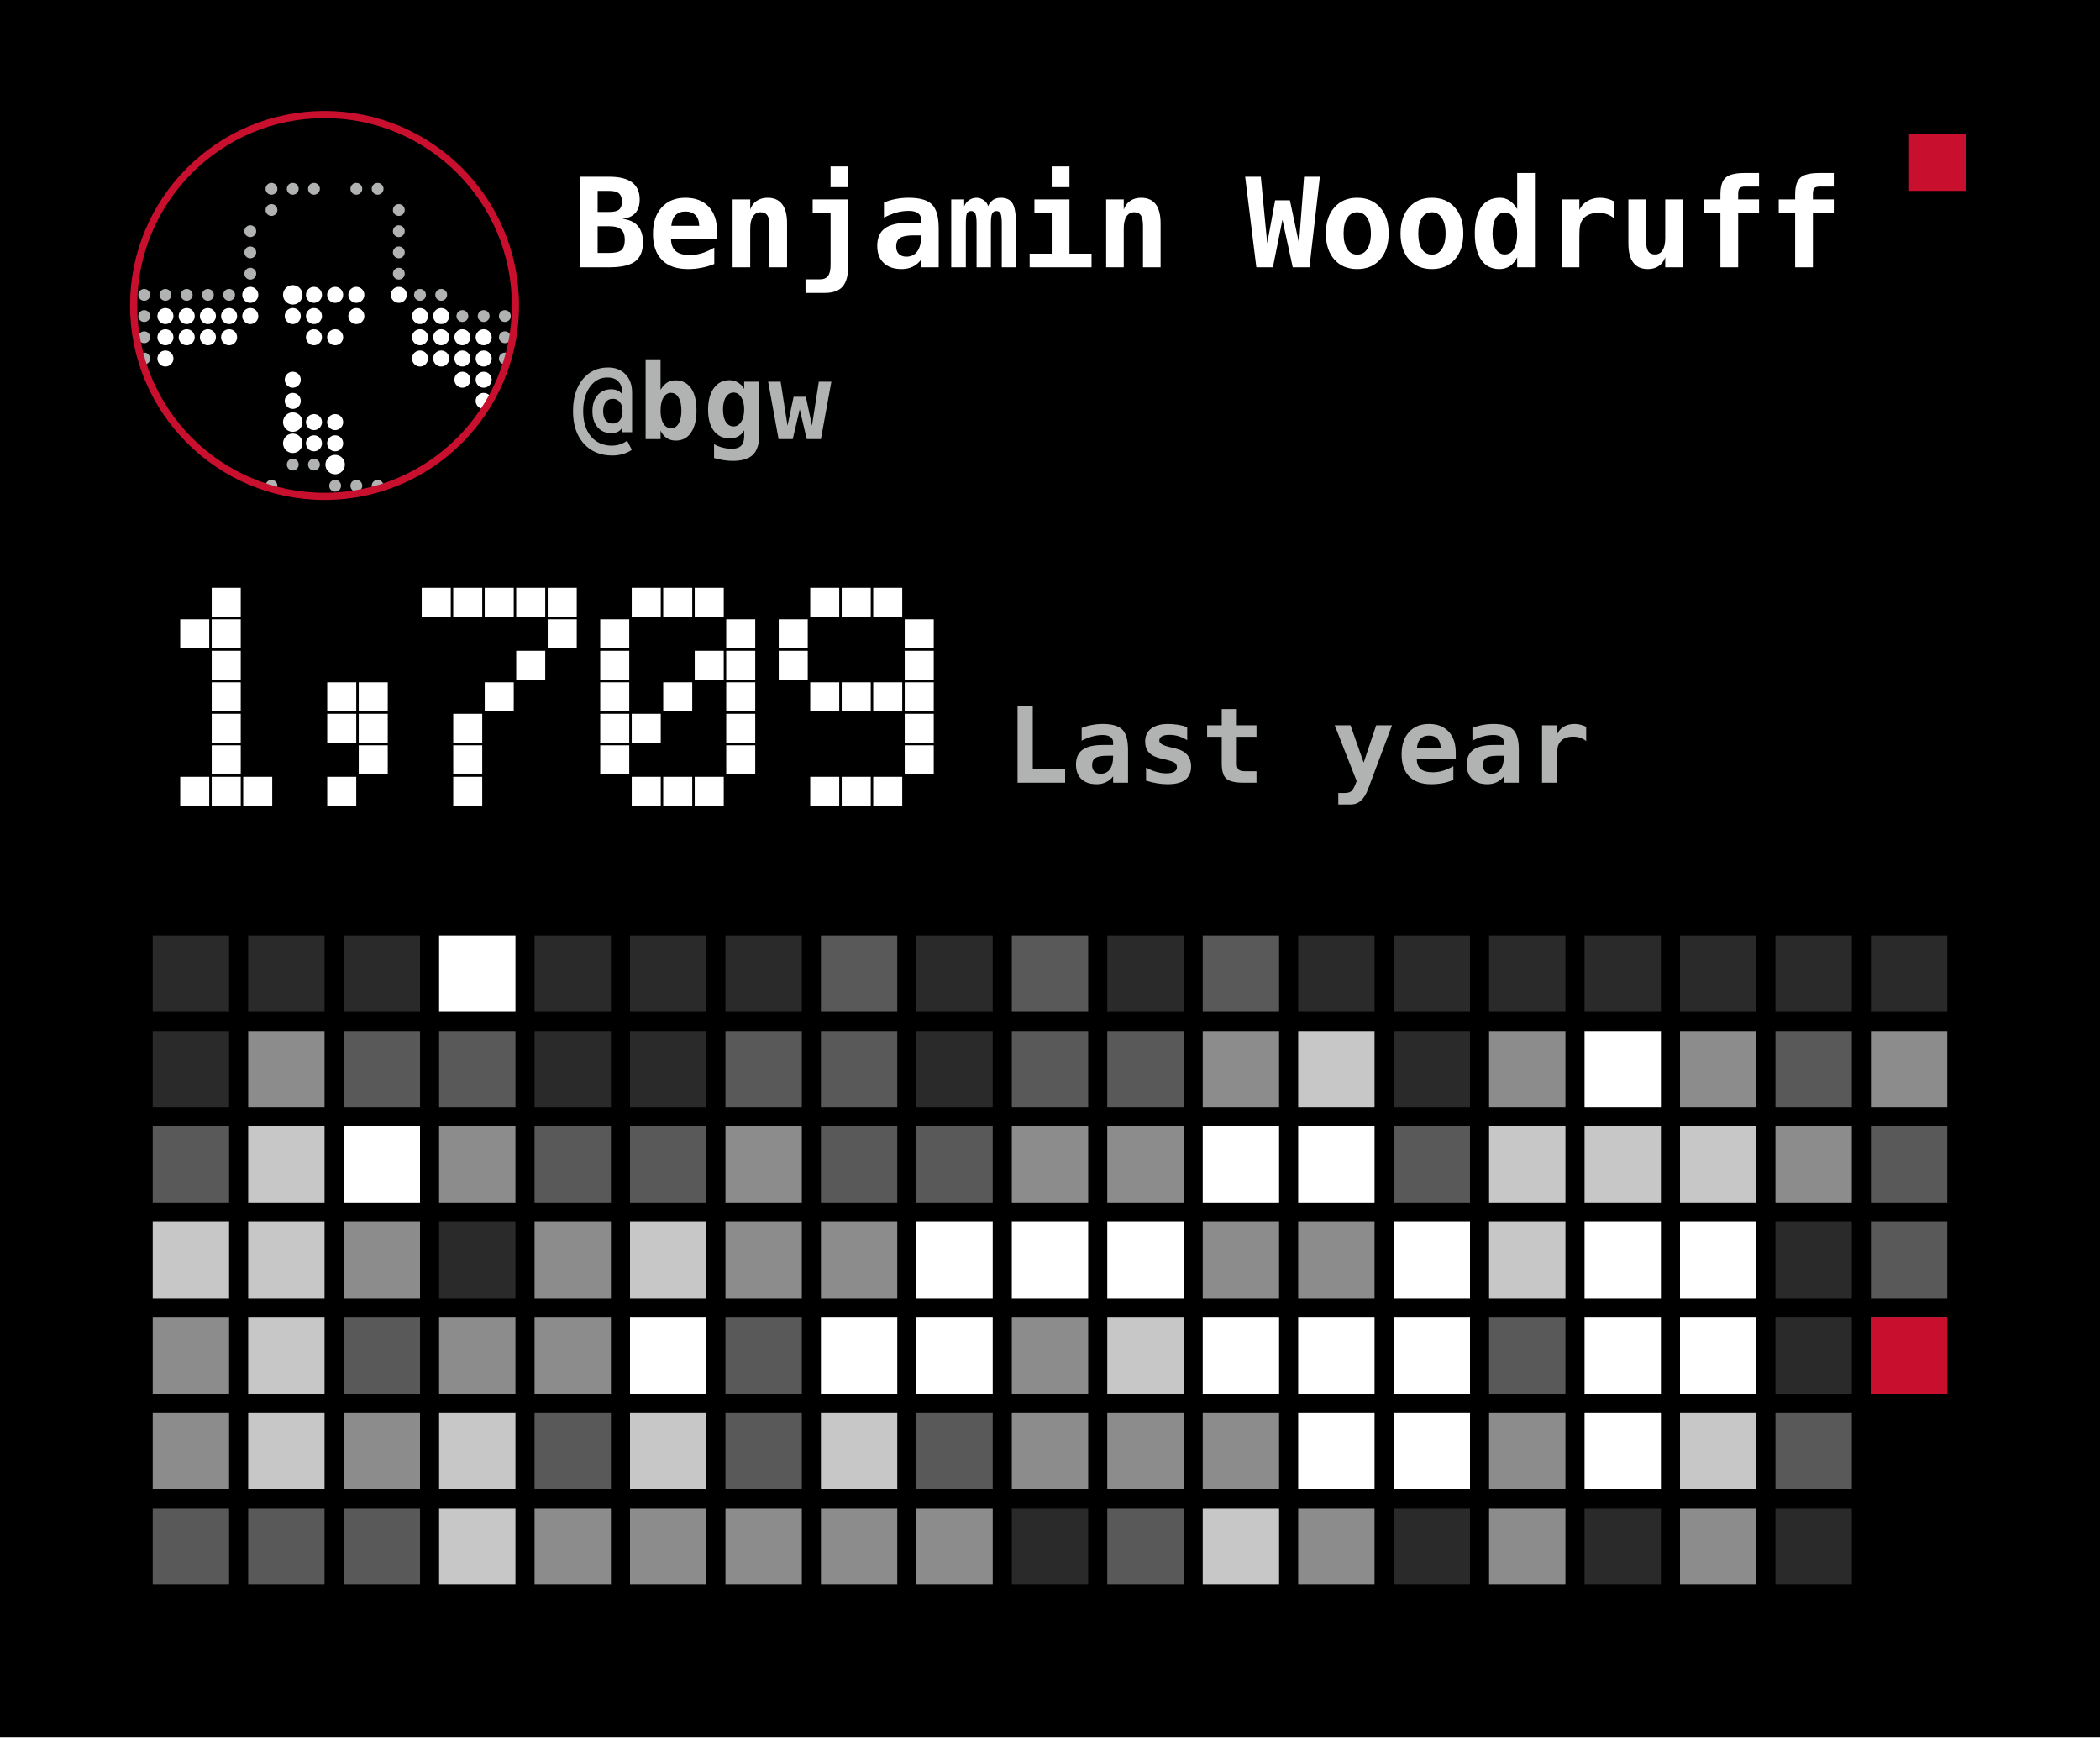
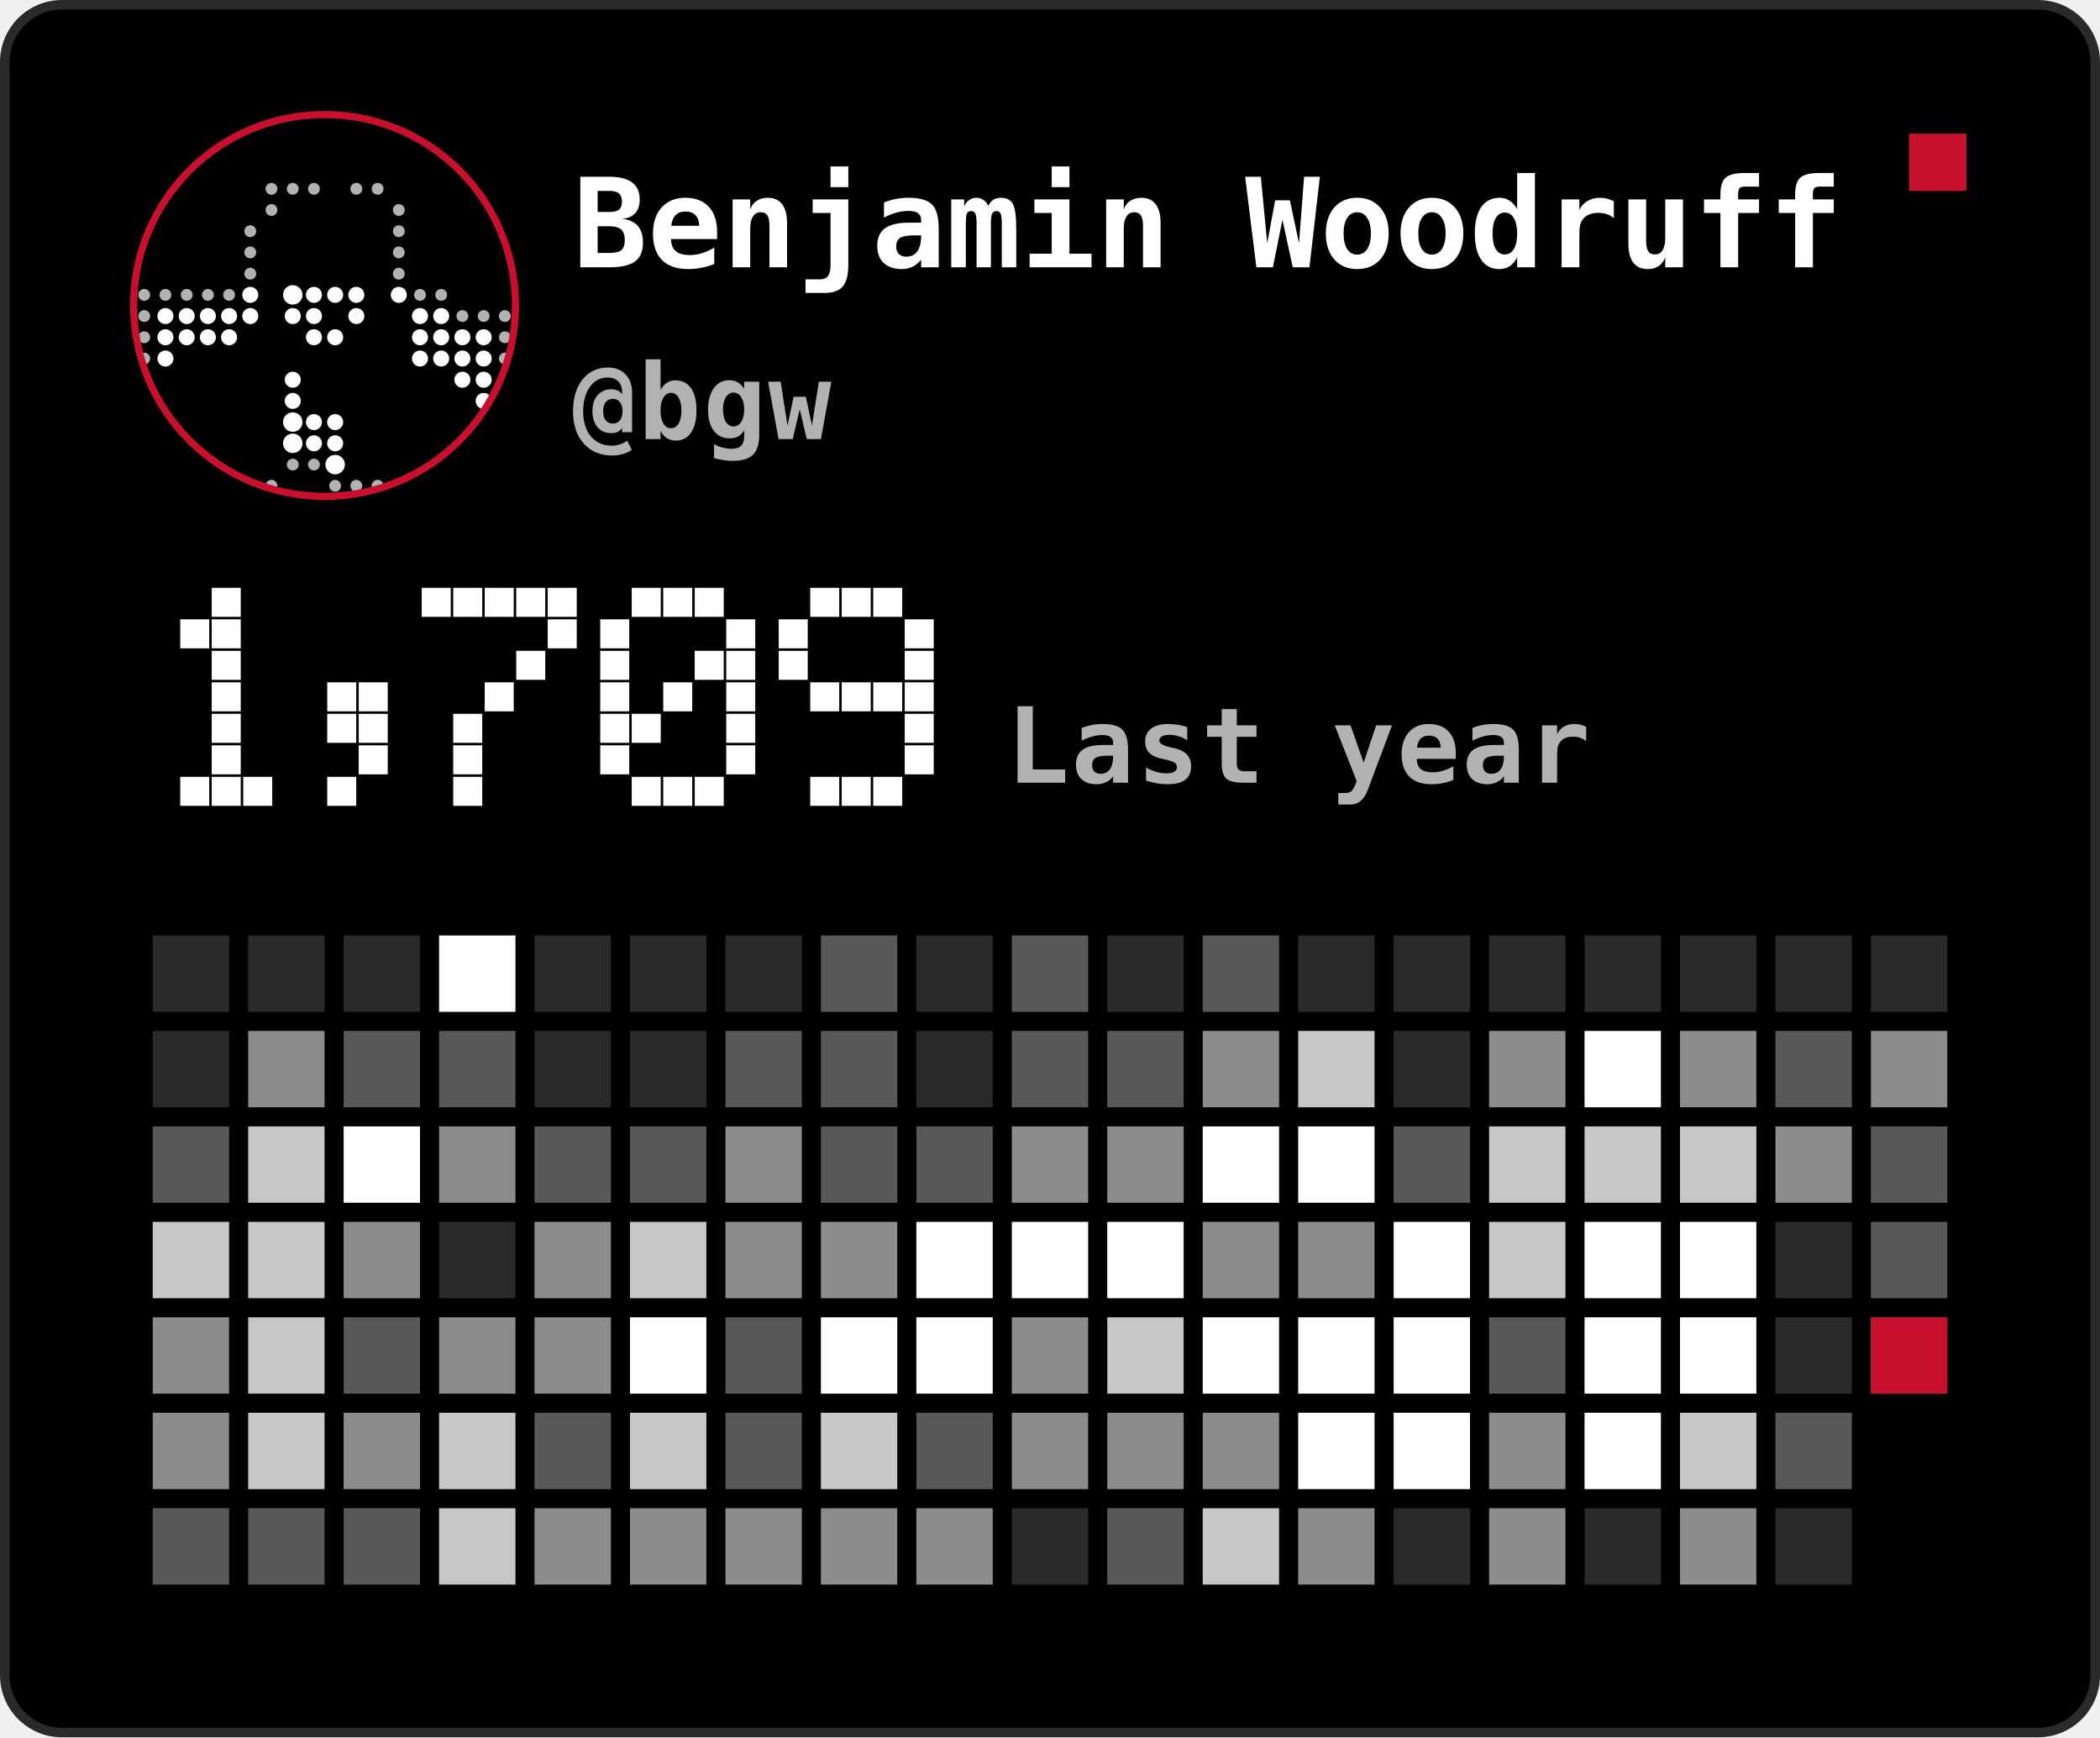
<svg xmlns="http://www.w3.org/2000/svg" width="220" height="182" viewBox="0 0 220 182" role="img">
-   <rect width="220" height="182" fill="#000000" />
+   <rect x="0.5" y="0.5" width="219" height="181" rx="6" fill="#000000" stroke="#2A2A2A" stroke-width="1" />
  <rect x="14" y="14" width="0" height="0" fill="#C8102E" />
  <clipPath id="pfp">
    <circle cx="34.00" cy="32.00" r="20.00" />
  </clipPath>
  <g clip-path="url(#pfp)">
    <circle cx="28.44" cy="19.78" r="0.62" fill="#B1B3B3" />
    <circle cx="30.67" cy="19.78" r="0.62" fill="#B1B3B3" />
    <circle cx="32.89" cy="19.78" r="0.62" fill="#B1B3B3" />
    <circle cx="37.33" cy="19.78" r="0.62" fill="#B1B3B3" />
    <circle cx="39.56" cy="19.78" r="0.62" fill="#B1B3B3" />
    <circle cx="28.44" cy="22.00" r="0.62" fill="#B1B3B3" />
    <circle cx="41.78" cy="22.00" r="0.62" fill="#B1B3B3" />
    <circle cx="26.22" cy="24.22" r="0.62" fill="#B1B3B3" />
    <circle cx="41.78" cy="24.22" r="0.62" fill="#B1B3B3" />
    <circle cx="26.22" cy="26.44" r="0.62" fill="#B1B3B3" />
    <circle cx="41.78" cy="26.44" r="0.62" fill="#B1B3B3" />
    <circle cx="26.22" cy="28.67" r="0.62" fill="#B1B3B3" />
    <circle cx="41.78" cy="28.67" r="0.62" fill="#B1B3B3" />
    <circle cx="15.11" cy="30.89" r="0.62" fill="#B1B3B3" />
    <circle cx="17.33" cy="30.89" r="0.62" fill="#B1B3B3" />
    <circle cx="19.56" cy="30.89" r="0.62" fill="#B1B3B3" />
    <circle cx="21.78" cy="30.89" r="0.62" fill="#B1B3B3" />
    <circle cx="24.00" cy="30.89" r="0.62" fill="#B1B3B3" />
    <circle cx="26.22" cy="30.89" r="0.84" fill="#FFFFFF" />
    <circle cx="30.67" cy="30.89" r="1.02" fill="#FFFFFF" />
    <circle cx="32.89" cy="30.89" r="0.84" fill="#FFFFFF" />
    <circle cx="35.11" cy="30.89" r="0.84" fill="#FFFFFF" />
    <circle cx="37.33" cy="30.89" r="0.84" fill="#FFFFFF" />
    <circle cx="41.78" cy="30.89" r="0.84" fill="#FFFFFF" />
    <circle cx="44.00" cy="30.89" r="0.62" fill="#B1B3B3" />
    <circle cx="46.22" cy="30.89" r="0.62" fill="#B1B3B3" />
    <circle cx="15.11" cy="33.11" r="0.62" fill="#B1B3B3" />
    <circle cx="17.33" cy="33.11" r="0.84" fill="#FFFFFF" />
    <circle cx="19.56" cy="33.11" r="0.84" fill="#FFFFFF" />
    <circle cx="21.78" cy="33.11" r="0.84" fill="#FFFFFF" />
    <circle cx="24.00" cy="33.11" r="0.84" fill="#FFFFFF" />
    <circle cx="26.22" cy="33.11" r="0.84" fill="#FFFFFF" />
    <circle cx="30.67" cy="33.11" r="0.84" fill="#FFFFFF" />
    <circle cx="32.89" cy="33.11" r="0.84" fill="#FFFFFF" />
    <circle cx="37.33" cy="33.11" r="0.84" fill="#FFFFFF" />
    <circle cx="44.00" cy="33.11" r="0.84" fill="#FFFFFF" />
    <circle cx="46.22" cy="33.11" r="0.84" fill="#FFFFFF" />
    <circle cx="48.44" cy="33.11" r="0.62" fill="#B1B3B3" />
    <circle cx="50.67" cy="33.11" r="0.62" fill="#B1B3B3" />
    <circle cx="52.89" cy="33.11" r="0.62" fill="#B1B3B3" />
    <circle cx="15.11" cy="35.33" r="0.62" fill="#B1B3B3" />
    <circle cx="17.33" cy="35.33" r="0.84" fill="#FFFFFF" />
    <circle cx="19.56" cy="35.33" r="0.84" fill="#FFFFFF" />
    <circle cx="21.78" cy="35.33" r="0.84" fill="#FFFFFF" />
    <circle cx="24.00" cy="35.33" r="0.84" fill="#FFFFFF" />
    <circle cx="32.89" cy="35.33" r="0.84" fill="#FFFFFF" />
    <circle cx="35.11" cy="35.33" r="0.84" fill="#FFFFFF" />
    <circle cx="44.00" cy="35.33" r="0.84" fill="#FFFFFF" />
    <circle cx="46.22" cy="35.33" r="0.84" fill="#FFFFFF" />
    <circle cx="48.44" cy="35.33" r="0.84" fill="#FFFFFF" />
    <circle cx="50.67" cy="35.33" r="0.84" fill="#FFFFFF" />
    <circle cx="52.89" cy="35.33" r="0.62" fill="#B1B3B3" />
    <circle cx="15.11" cy="37.56" r="0.62" fill="#B1B3B3" />
    <circle cx="17.33" cy="37.56" r="0.84" fill="#FFFFFF" />
    <circle cx="44.00" cy="37.56" r="0.84" fill="#FFFFFF" />
    <circle cx="46.22" cy="37.56" r="0.84" fill="#FFFFFF" />
    <circle cx="48.44" cy="37.56" r="0.84" fill="#FFFFFF" />
    <circle cx="50.67" cy="37.56" r="0.84" fill="#FFFFFF" />
    <circle cx="52.89" cy="37.56" r="0.62" fill="#B1B3B3" />
    <circle cx="15.11" cy="39.78" r="0.62" fill="#B1B3B3" />
    <circle cx="30.67" cy="39.78" r="0.84" fill="#FFFFFF" />
    <circle cx="48.44" cy="39.78" r="0.84" fill="#FFFFFF" />
    <circle cx="50.67" cy="39.78" r="0.84" fill="#FFFFFF" />
    <circle cx="52.89" cy="39.78" r="0.62" fill="#B1B3B3" />
    <circle cx="15.11" cy="42.00" r="0.62" fill="#B1B3B3" />
    <circle cx="30.67" cy="42.00" r="0.84" fill="#FFFFFF" />
    <circle cx="50.67" cy="42.00" r="0.84" fill="#FFFFFF" />
    <circle cx="52.89" cy="42.00" r="0.62" fill="#B1B3B3" />
    <circle cx="15.11" cy="44.22" r="0.62" fill="#B1B3B3" />
    <circle cx="30.67" cy="44.22" r="1.02" fill="#FFFFFF" />
    <circle cx="32.89" cy="44.22" r="0.84" fill="#FFFFFF" />
    <circle cx="35.11" cy="44.22" r="0.84" fill="#FFFFFF" />
    <circle cx="50.67" cy="44.22" r="0.84" fill="#FFFFFF" />
    <circle cx="52.89" cy="44.22" r="0.62" fill="#B1B3B3" />
    <circle cx="15.11" cy="46.44" r="0.62" fill="#B1B3B3" />
    <circle cx="30.67" cy="46.44" r="1.02" fill="#FFFFFF" />
    <circle cx="32.89" cy="46.44" r="0.84" fill="#FFFFFF" />
    <circle cx="35.11" cy="46.44" r="0.84" fill="#FFFFFF" />
    <circle cx="50.67" cy="46.44" r="0.84" fill="#FFFFFF" />
    <circle cx="52.89" cy="46.44" r="0.62" fill="#B1B3B3" />
    <circle cx="15.11" cy="48.67" r="0.62" fill="#B1B3B3" />
    <circle cx="30.67" cy="48.67" r="0.62" fill="#B1B3B3" />
    <circle cx="32.89" cy="48.67" r="0.62" fill="#B1B3B3" />
    <circle cx="35.11" cy="48.67" r="1.02" fill="#FFFFFF" />
    <circle cx="50.67" cy="48.67" r="0.84" fill="#FFFFFF" />
    <circle cx="52.89" cy="48.67" r="0.62" fill="#B1B3B3" />
    <circle cx="15.11" cy="50.89" r="0.62" fill="#B1B3B3" />
    <circle cx="17.33" cy="50.89" r="0.62" fill="#B1B3B3" />
    <circle cx="19.56" cy="50.89" r="0.62" fill="#B1B3B3" />
    <circle cx="21.78" cy="50.89" r="0.62" fill="#B1B3B3" />
    <circle cx="24.00" cy="50.89" r="0.62" fill="#B1B3B3" />
    <circle cx="26.22" cy="50.89" r="0.62" fill="#B1B3B3" />
    <circle cx="28.44" cy="50.89" r="0.62" fill="#B1B3B3" />
    <circle cx="35.11" cy="50.89" r="0.62" fill="#B1B3B3" />
    <circle cx="37.33" cy="50.89" r="0.62" fill="#B1B3B3" />
    <circle cx="39.56" cy="50.89" r="0.62" fill="#B1B3B3" />
    <circle cx="41.78" cy="50.89" r="0.62" fill="#B1B3B3" />
    <circle cx="44.00" cy="50.89" r="0.62" fill="#B1B3B3" />
    <circle cx="46.22" cy="50.89" r="0.62" fill="#B1B3B3" />
    <circle cx="48.44" cy="50.89" r="0.62" fill="#B1B3B3" />
    <circle cx="50.67" cy="50.89" r="0.62" fill="#B1B3B3" />
    <circle cx="52.89" cy="50.89" r="0.62" fill="#B1B3B3" />
  </g>
  <circle cx="34.00" cy="32.00" r="20.00" fill="none" stroke="#C8102E" stroke-width="0.75" />
  <text x="60" y="28" fill="#FFFFFF" text-anchor="start" font-family="ui-monospace, Geist Mono, monospace" font-weight="700" font-size="13" letter-spacing="0" dominant-baseline="auto">Benjamin Woodruff ‮</text>
  <text x="60" y="46" fill="#B1B3B3" text-anchor="start" font-family="ui-monospace, Geist Mono, monospace" font-weight="700" font-size="11" letter-spacing="0.2" dominant-baseline="auto">@bgw</text>
  <rect x="22.18" y="61.58" width="3.04" height="3.04" fill="#FFFFFF" />
  <rect x="18.88" y="64.88" width="3.04" height="3.04" fill="#FFFFFF" />
  <rect x="22.18" y="64.88" width="3.04" height="3.04" fill="#FFFFFF" />
  <rect x="22.18" y="68.18" width="3.04" height="3.04" fill="#FFFFFF" />
  <rect x="22.18" y="71.48" width="3.04" height="3.04" fill="#FFFFFF" />
  <rect x="22.18" y="74.78" width="3.04" height="3.04" fill="#FFFFFF" />
  <rect x="22.18" y="78.08" width="3.04" height="3.04" fill="#FFFFFF" />
  <rect x="18.88" y="81.38" width="3.04" height="3.04" fill="#FFFFFF" />
  <rect x="22.18" y="81.38" width="3.04" height="3.04" fill="#FFFFFF" />
  <rect x="25.48" y="81.38" width="3.04" height="3.04" fill="#FFFFFF" />
  <rect x="34.28" y="71.48" width="3.04" height="3.04" fill="#FFFFFF" />
  <rect x="37.58" y="71.48" width="3.04" height="3.04" fill="#FFFFFF" />
  <rect x="34.28" y="74.78" width="3.04" height="3.04" fill="#FFFFFF" />
  <rect x="37.58" y="74.78" width="3.04" height="3.04" fill="#FFFFFF" />
  <rect x="37.58" y="78.08" width="3.04" height="3.04" fill="#FFFFFF" />
  <rect x="34.28" y="81.38" width="3.04" height="3.04" fill="#FFFFFF" />
  <rect x="44.18" y="61.58" width="3.04" height="3.04" fill="#FFFFFF" />
  <rect x="47.48" y="61.58" width="3.04" height="3.04" fill="#FFFFFF" />
  <rect x="50.78" y="61.58" width="3.04" height="3.04" fill="#FFFFFF" />
  <rect x="54.08" y="61.58" width="3.04" height="3.04" fill="#FFFFFF" />
  <rect x="57.38" y="61.58" width="3.04" height="3.04" fill="#FFFFFF" />
  <rect x="57.38" y="64.88" width="3.04" height="3.04" fill="#FFFFFF" />
  <rect x="54.08" y="68.18" width="3.04" height="3.04" fill="#FFFFFF" />
  <rect x="50.78" y="71.48" width="3.04" height="3.04" fill="#FFFFFF" />
  <rect x="47.48" y="74.78" width="3.04" height="3.04" fill="#FFFFFF" />
  <rect x="47.48" y="78.08" width="3.04" height="3.04" fill="#FFFFFF" />
  <rect x="47.48" y="81.38" width="3.04" height="3.04" fill="#FFFFFF" />
  <rect x="66.18" y="61.58" width="3.04" height="3.04" fill="#FFFFFF" />
  <rect x="69.48" y="61.58" width="3.04" height="3.04" fill="#FFFFFF" />
  <rect x="72.78" y="61.58" width="3.04" height="3.04" fill="#FFFFFF" />
  <rect x="62.88" y="64.88" width="3.04" height="3.04" fill="#FFFFFF" />
  <rect x="76.08" y="64.88" width="3.04" height="3.04" fill="#FFFFFF" />
  <rect x="62.88" y="68.18" width="3.04" height="3.04" fill="#FFFFFF" />
  <rect x="72.78" y="68.18" width="3.04" height="3.04" fill="#FFFFFF" />
  <rect x="76.08" y="68.18" width="3.04" height="3.04" fill="#FFFFFF" />
  <rect x="62.88" y="71.48" width="3.04" height="3.04" fill="#FFFFFF" />
  <rect x="69.48" y="71.48" width="3.04" height="3.04" fill="#FFFFFF" />
  <rect x="76.08" y="71.48" width="3.04" height="3.04" fill="#FFFFFF" />
  <rect x="62.88" y="74.78" width="3.04" height="3.04" fill="#FFFFFF" />
  <rect x="66.18" y="74.78" width="3.04" height="3.04" fill="#FFFFFF" />
  <rect x="76.08" y="74.78" width="3.04" height="3.04" fill="#FFFFFF" />
  <rect x="62.88" y="78.08" width="3.04" height="3.04" fill="#FFFFFF" />
  <rect x="76.08" y="78.08" width="3.04" height="3.04" fill="#FFFFFF" />
  <rect x="66.18" y="81.38" width="3.04" height="3.04" fill="#FFFFFF" />
  <rect x="69.48" y="81.38" width="3.04" height="3.04" fill="#FFFFFF" />
  <rect x="72.78" y="81.38" width="3.04" height="3.04" fill="#FFFFFF" />
  <rect x="84.88" y="61.58" width="3.04" height="3.04" fill="#FFFFFF" />
  <rect x="88.18" y="61.58" width="3.04" height="3.04" fill="#FFFFFF" />
  <rect x="91.48" y="61.58" width="3.04" height="3.04" fill="#FFFFFF" />
  <rect x="81.58" y="64.88" width="3.04" height="3.04" fill="#FFFFFF" />
  <rect x="94.78" y="64.88" width="3.04" height="3.04" fill="#FFFFFF" />
  <rect x="81.58" y="68.18" width="3.04" height="3.04" fill="#FFFFFF" />
  <rect x="94.78" y="68.18" width="3.04" height="3.04" fill="#FFFFFF" />
  <rect x="84.88" y="71.48" width="3.04" height="3.04" fill="#FFFFFF" />
  <rect x="88.18" y="71.48" width="3.04" height="3.04" fill="#FFFFFF" />
  <rect x="91.48" y="71.48" width="3.04" height="3.04" fill="#FFFFFF" />
  <rect x="94.78" y="71.48" width="3.04" height="3.04" fill="#FFFFFF" />
  <rect x="94.78" y="74.78" width="3.04" height="3.04" fill="#FFFFFF" />
  <rect x="94.78" y="78.08" width="3.04" height="3.04" fill="#FFFFFF" />
  <rect x="84.88" y="81.38" width="3.04" height="3.04" fill="#FFFFFF" />
  <rect x="88.18" y="81.38" width="3.04" height="3.04" fill="#FFFFFF" />
  <rect x="91.48" y="81.38" width="3.04" height="3.04" fill="#FFFFFF" />
  <text x="105.4" y="82.0" fill="#B1B3B3" text-anchor="start" font-family="ui-monospace, Geist Mono, monospace" font-weight="700" font-size="11" letter-spacing="0.2" dominant-baseline="auto">Last year</text>
  <rect x="200" y="14" width="6" height="6" fill="#C8102E" />
  <rect x="16" y="98" width="8" height="8" fill="#2A2A2A" />
  <rect x="16" y="108" width="8" height="8" fill="#2A2A2A" />
  <rect x="16" y="118" width="8" height="8" fill="#FFFFFF" opacity="0.35" />
  <rect x="16" y="128" width="8" height="8" fill="#FFFFFF" opacity="0.78" />
  <rect x="16" y="138" width="8" height="8" fill="#FFFFFF" opacity="0.55" />
  <rect x="16" y="148" width="8" height="8" fill="#FFFFFF" opacity="0.55" />
  <rect x="16" y="158" width="8" height="8" fill="#FFFFFF" opacity="0.35" />
  <rect x="26" y="98" width="8" height="8" fill="#2A2A2A" />
  <rect x="26" y="108" width="8" height="8" fill="#FFFFFF" opacity="0.55" />
  <rect x="26" y="118" width="8" height="8" fill="#FFFFFF" opacity="0.78" />
  <rect x="26" y="128" width="8" height="8" fill="#FFFFFF" opacity="0.78" />
  <rect x="26" y="138" width="8" height="8" fill="#FFFFFF" opacity="0.78" />
  <rect x="26" y="148" width="8" height="8" fill="#FFFFFF" opacity="0.78" />
  <rect x="26" y="158" width="8" height="8" fill="#FFFFFF" opacity="0.35" />
  <rect x="36" y="98" width="8" height="8" fill="#2A2A2A" />
  <rect x="36" y="108" width="8" height="8" fill="#FFFFFF" opacity="0.35" />
  <rect x="36" y="118" width="8" height="8" fill="#FFFFFF" />
  <rect x="36" y="128" width="8" height="8" fill="#FFFFFF" opacity="0.55" />
  <rect x="36" y="138" width="8" height="8" fill="#FFFFFF" opacity="0.35" />
  <rect x="36" y="148" width="8" height="8" fill="#FFFFFF" opacity="0.55" />
  <rect x="36" y="158" width="8" height="8" fill="#FFFFFF" opacity="0.35" />
  <rect x="46" y="98" width="8" height="8" fill="#FFFFFF" />
  <rect x="46" y="108" width="8" height="8" fill="#FFFFFF" opacity="0.35" />
  <rect x="46" y="118" width="8" height="8" fill="#FFFFFF" opacity="0.55" />
  <rect x="46" y="128" width="8" height="8" fill="#2A2A2A" />
  <rect x="46" y="138" width="8" height="8" fill="#FFFFFF" opacity="0.55" />
  <rect x="46" y="148" width="8" height="8" fill="#FFFFFF" opacity="0.78" />
  <rect x="46" y="158" width="8" height="8" fill="#FFFFFF" opacity="0.78" />
  <rect x="56" y="98" width="8" height="8" fill="#2A2A2A" />
  <rect x="56" y="108" width="8" height="8" fill="#2A2A2A" />
  <rect x="56" y="118" width="8" height="8" fill="#FFFFFF" opacity="0.35" />
  <rect x="56" y="128" width="8" height="8" fill="#FFFFFF" opacity="0.55" />
  <rect x="56" y="138" width="8" height="8" fill="#FFFFFF" opacity="0.55" />
  <rect x="56" y="148" width="8" height="8" fill="#FFFFFF" opacity="0.35" />
  <rect x="56" y="158" width="8" height="8" fill="#FFFFFF" opacity="0.55" />
  <rect x="66" y="98" width="8" height="8" fill="#2A2A2A" />
  <rect x="66" y="108" width="8" height="8" fill="#2A2A2A" />
  <rect x="66" y="118" width="8" height="8" fill="#FFFFFF" opacity="0.35" />
  <rect x="66" y="128" width="8" height="8" fill="#FFFFFF" opacity="0.78" />
  <rect x="66" y="138" width="8" height="8" fill="#FFFFFF" />
  <rect x="66" y="148" width="8" height="8" fill="#FFFFFF" opacity="0.78" />
  <rect x="66" y="158" width="8" height="8" fill="#FFFFFF" opacity="0.55" />
  <rect x="76" y="98" width="8" height="8" fill="#2A2A2A" />
  <rect x="76" y="108" width="8" height="8" fill="#FFFFFF" opacity="0.35" />
  <rect x="76" y="118" width="8" height="8" fill="#FFFFFF" opacity="0.55" />
  <rect x="76" y="128" width="8" height="8" fill="#FFFFFF" opacity="0.55" />
  <rect x="76" y="138" width="8" height="8" fill="#FFFFFF" opacity="0.35" />
  <rect x="76" y="148" width="8" height="8" fill="#FFFFFF" opacity="0.35" />
  <rect x="76" y="158" width="8" height="8" fill="#FFFFFF" opacity="0.55" />
  <rect x="86" y="98" width="8" height="8" fill="#FFFFFF" opacity="0.35" />
  <rect x="86" y="108" width="8" height="8" fill="#FFFFFF" opacity="0.35" />
  <rect x="86" y="118" width="8" height="8" fill="#FFFFFF" opacity="0.35" />
  <rect x="86" y="128" width="8" height="8" fill="#FFFFFF" opacity="0.55" />
  <rect x="86" y="138" width="8" height="8" fill="#FFFFFF" />
  <rect x="86" y="148" width="8" height="8" fill="#FFFFFF" opacity="0.78" />
  <rect x="86" y="158" width="8" height="8" fill="#FFFFFF" opacity="0.55" />
  <rect x="96" y="98" width="8" height="8" fill="#2A2A2A" />
  <rect x="96" y="108" width="8" height="8" fill="#2A2A2A" />
  <rect x="96" y="118" width="8" height="8" fill="#FFFFFF" opacity="0.35" />
  <rect x="96" y="128" width="8" height="8" fill="#FFFFFF" />
  <rect x="96" y="138" width="8" height="8" fill="#FFFFFF" />
  <rect x="96" y="148" width="8" height="8" fill="#FFFFFF" opacity="0.35" />
  <rect x="96" y="158" width="8" height="8" fill="#FFFFFF" opacity="0.55" />
  <rect x="106" y="98" width="8" height="8" fill="#FFFFFF" opacity="0.35" />
  <rect x="106" y="108" width="8" height="8" fill="#FFFFFF" opacity="0.35" />
  <rect x="106" y="118" width="8" height="8" fill="#FFFFFF" opacity="0.55" />
  <rect x="106" y="128" width="8" height="8" fill="#FFFFFF" />
  <rect x="106" y="138" width="8" height="8" fill="#FFFFFF" opacity="0.55" />
  <rect x="106" y="148" width="8" height="8" fill="#FFFFFF" opacity="0.55" />
  <rect x="106" y="158" width="8" height="8" fill="#2A2A2A" />
  <rect x="116" y="98" width="8" height="8" fill="#2A2A2A" />
  <rect x="116" y="108" width="8" height="8" fill="#FFFFFF" opacity="0.35" />
  <rect x="116" y="118" width="8" height="8" fill="#FFFFFF" opacity="0.55" />
  <rect x="116" y="128" width="8" height="8" fill="#FFFFFF" />
  <rect x="116" y="138" width="8" height="8" fill="#FFFFFF" opacity="0.78" />
  <rect x="116" y="148" width="8" height="8" fill="#FFFFFF" opacity="0.55" />
  <rect x="116" y="158" width="8" height="8" fill="#FFFFFF" opacity="0.35" />
  <rect x="126" y="98" width="8" height="8" fill="#FFFFFF" opacity="0.35" />
  <rect x="126" y="108" width="8" height="8" fill="#FFFFFF" opacity="0.55" />
  <rect x="126" y="118" width="8" height="8" fill="#FFFFFF" />
  <rect x="126" y="128" width="8" height="8" fill="#FFFFFF" opacity="0.55" />
  <rect x="126" y="138" width="8" height="8" fill="#FFFFFF" />
  <rect x="126" y="148" width="8" height="8" fill="#FFFFFF" opacity="0.55" />
  <rect x="126" y="158" width="8" height="8" fill="#FFFFFF" opacity="0.78" />
  <rect x="136" y="98" width="8" height="8" fill="#2A2A2A" />
  <rect x="136" y="108" width="8" height="8" fill="#FFFFFF" opacity="0.78" />
  <rect x="136" y="118" width="8" height="8" fill="#FFFFFF" />
  <rect x="136" y="128" width="8" height="8" fill="#FFFFFF" opacity="0.55" />
  <rect x="136" y="138" width="8" height="8" fill="#FFFFFF" />
  <rect x="136" y="148" width="8" height="8" fill="#FFFFFF" />
  <rect x="136" y="158" width="8" height="8" fill="#FFFFFF" opacity="0.55" />
  <rect x="146" y="98" width="8" height="8" fill="#2A2A2A" />
  <rect x="146" y="108" width="8" height="8" fill="#2A2A2A" />
  <rect x="146" y="118" width="8" height="8" fill="#FFFFFF" opacity="0.35" />
  <rect x="146" y="128" width="8" height="8" fill="#FFFFFF" />
  <rect x="146" y="138" width="8" height="8" fill="#FFFFFF" />
  <rect x="146" y="148" width="8" height="8" fill="#FFFFFF" />
  <rect x="146" y="158" width="8" height="8" fill="#2A2A2A" />
  <rect x="156" y="98" width="8" height="8" fill="#2A2A2A" />
  <rect x="156" y="108" width="8" height="8" fill="#FFFFFF" opacity="0.55" />
  <rect x="156" y="118" width="8" height="8" fill="#FFFFFF" opacity="0.78" />
  <rect x="156" y="128" width="8" height="8" fill="#FFFFFF" opacity="0.78" />
  <rect x="156" y="138" width="8" height="8" fill="#FFFFFF" opacity="0.35" />
  <rect x="156" y="148" width="8" height="8" fill="#FFFFFF" opacity="0.55" />
  <rect x="156" y="158" width="8" height="8" fill="#FFFFFF" opacity="0.55" />
  <rect x="166" y="98" width="8" height="8" fill="#2A2A2A" />
  <rect x="166" y="108" width="8" height="8" fill="#FFFFFF" />
  <rect x="166" y="118" width="8" height="8" fill="#FFFFFF" opacity="0.78" />
  <rect x="166" y="128" width="8" height="8" fill="#FFFFFF" />
  <rect x="166" y="138" width="8" height="8" fill="#FFFFFF" />
  <rect x="166" y="148" width="8" height="8" fill="#FFFFFF" />
  <rect x="166" y="158" width="8" height="8" fill="#2A2A2A" />
  <rect x="176" y="98" width="8" height="8" fill="#2A2A2A" />
  <rect x="176" y="108" width="8" height="8" fill="#FFFFFF" opacity="0.55" />
  <rect x="176" y="118" width="8" height="8" fill="#FFFFFF" opacity="0.78" />
  <rect x="176" y="128" width="8" height="8" fill="#FFFFFF" />
  <rect x="176" y="138" width="8" height="8" fill="#FFFFFF" />
  <rect x="176" y="148" width="8" height="8" fill="#FFFFFF" opacity="0.78" />
  <rect x="176" y="158" width="8" height="8" fill="#FFFFFF" opacity="0.55" />
  <rect x="186" y="98" width="8" height="8" fill="#2A2A2A" />
  <rect x="186" y="108" width="8" height="8" fill="#FFFFFF" opacity="0.35" />
  <rect x="186" y="118" width="8" height="8" fill="#FFFFFF" opacity="0.55" />
  <rect x="186" y="128" width="8" height="8" fill="#2A2A2A" />
  <rect x="186" y="138" width="8" height="8" fill="#2A2A2A" />
  <rect x="186" y="148" width="8" height="8" fill="#FFFFFF" opacity="0.35" />
  <rect x="186" y="158" width="8" height="8" fill="#2A2A2A" />
  <rect x="196" y="98" width="8" height="8" fill="#2A2A2A" />
  <rect x="196" y="108" width="8" height="8" fill="#FFFFFF" opacity="0.55" />
  <rect x="196" y="118" width="8" height="8" fill="#FFFFFF" opacity="0.35" />
  <rect x="196" y="128" width="8" height="8" fill="#FFFFFF" opacity="0.35" />
  <rect x="196" y="138" width="8" height="8" fill="#FFFFFF" opacity="0.35" />
  <rect x="196" y="138" width="8" height="8" fill="#C8102E" />
</svg>
